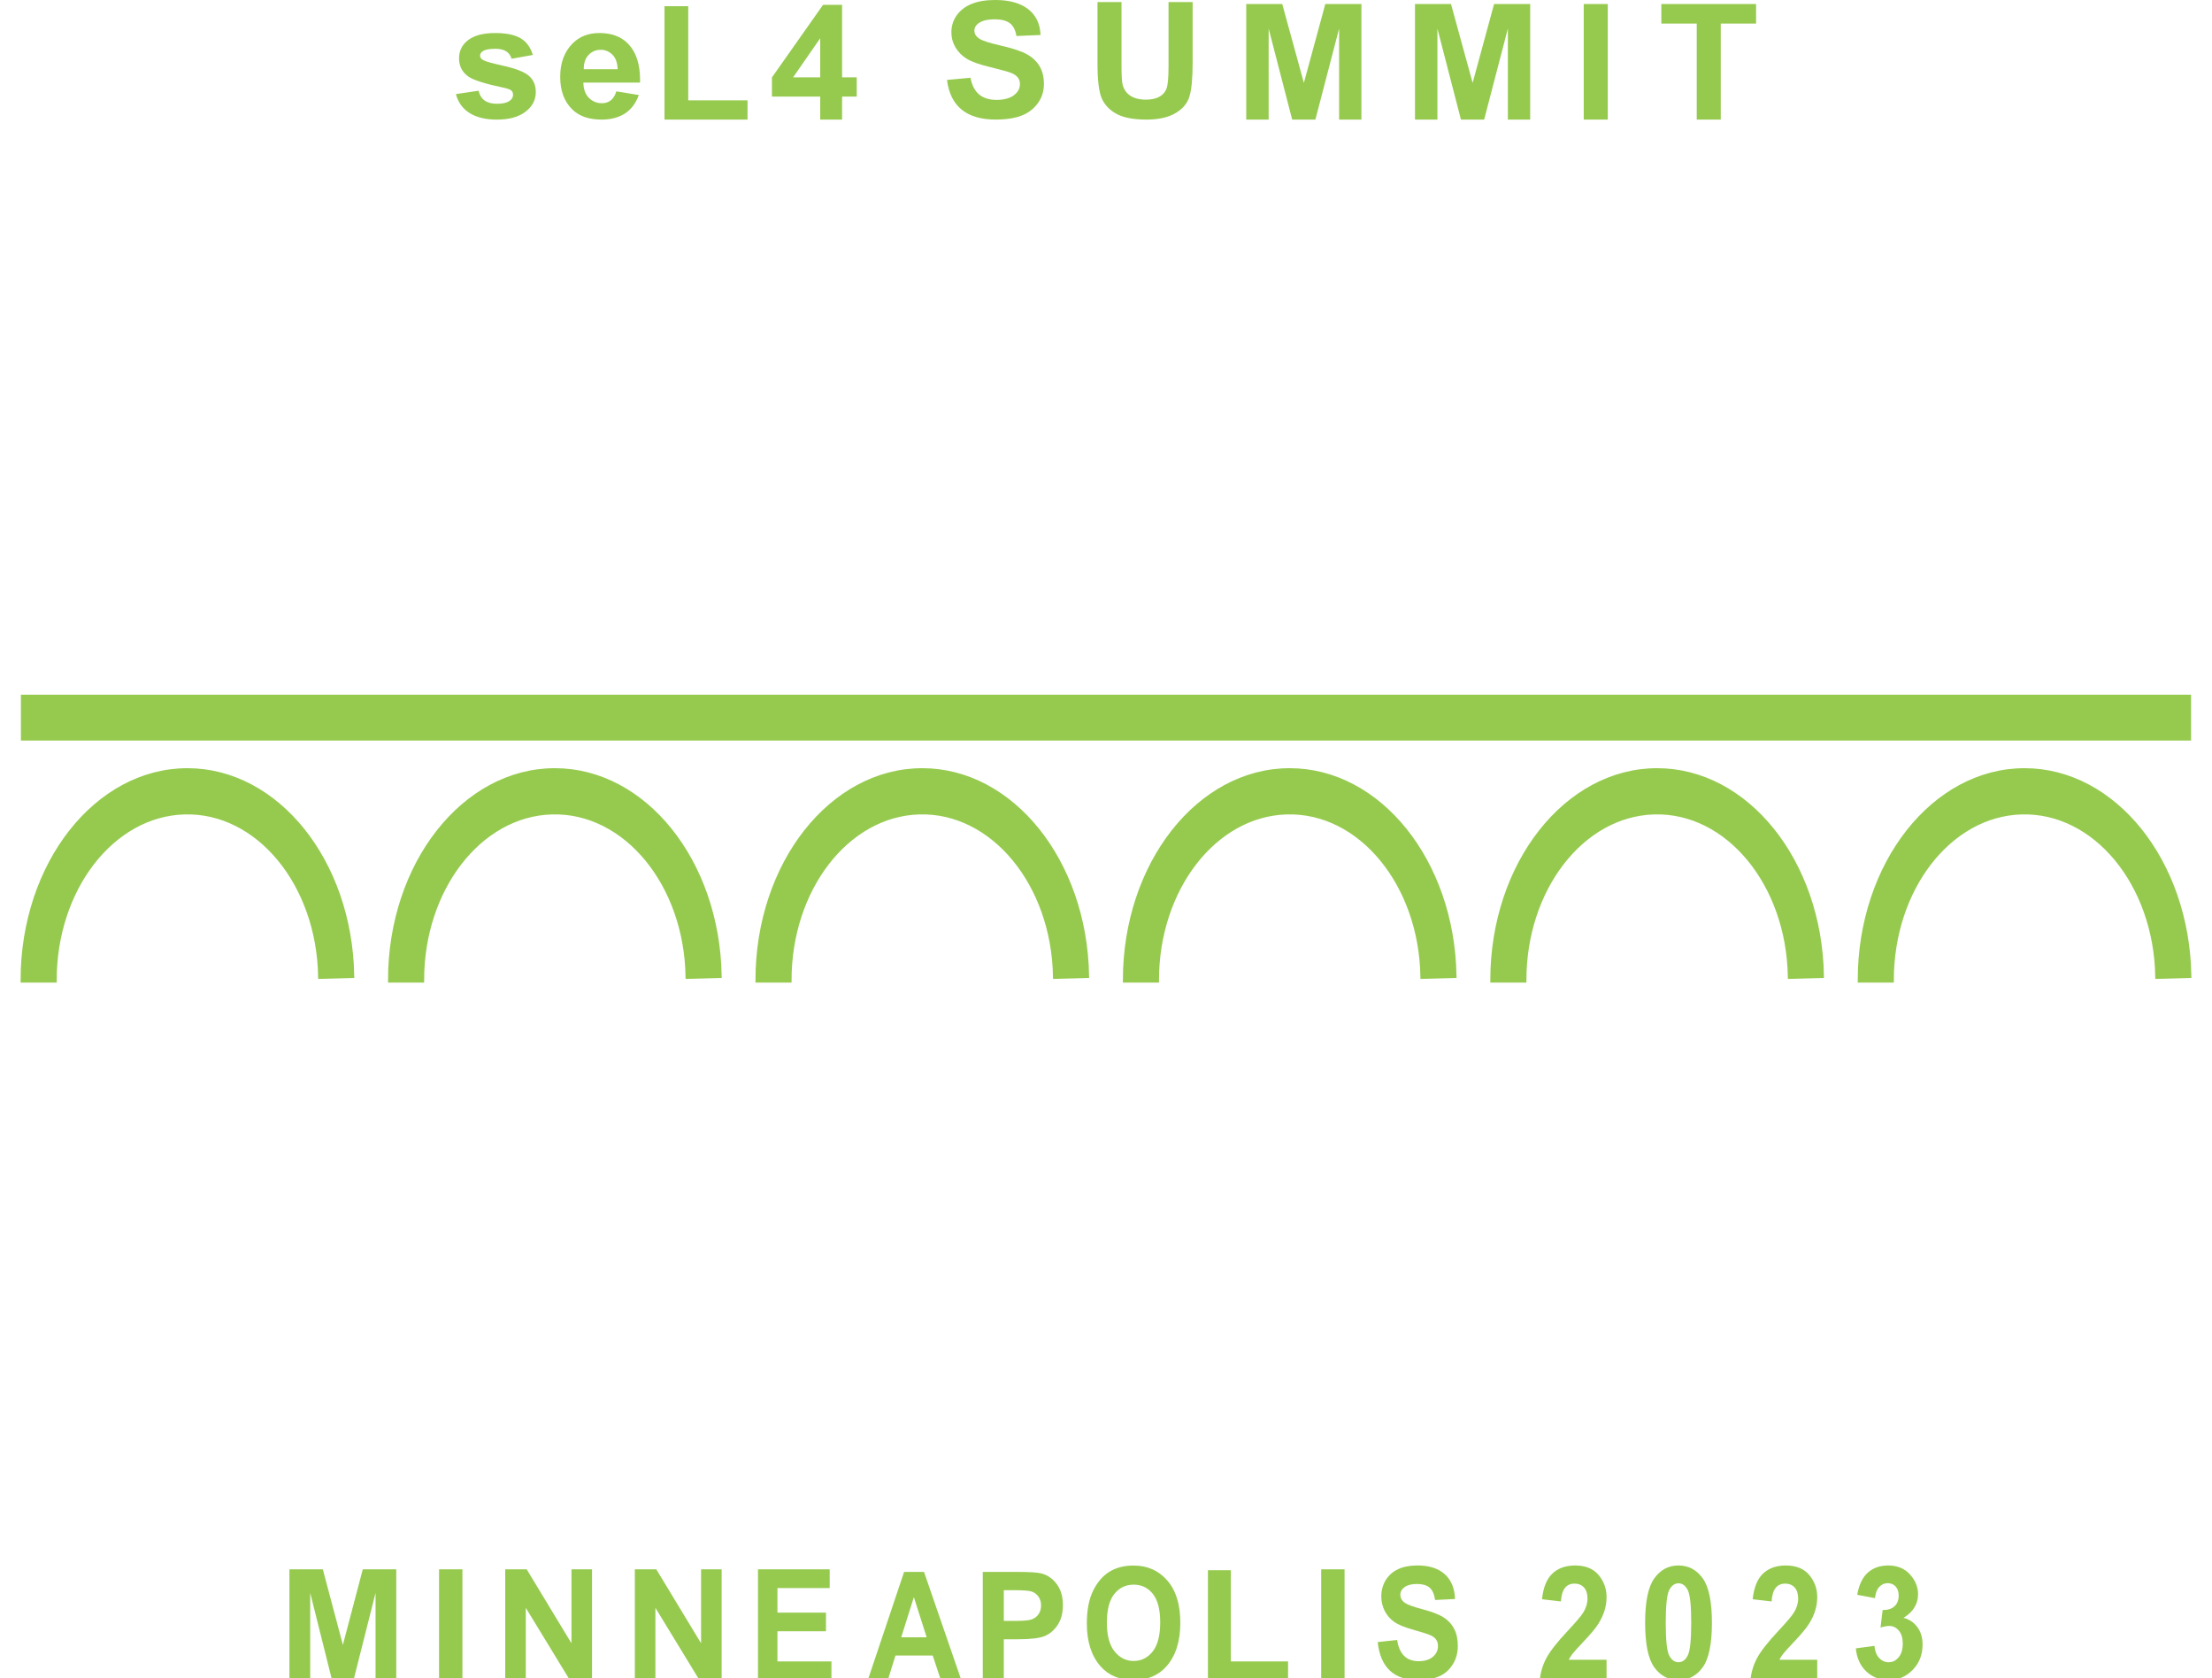
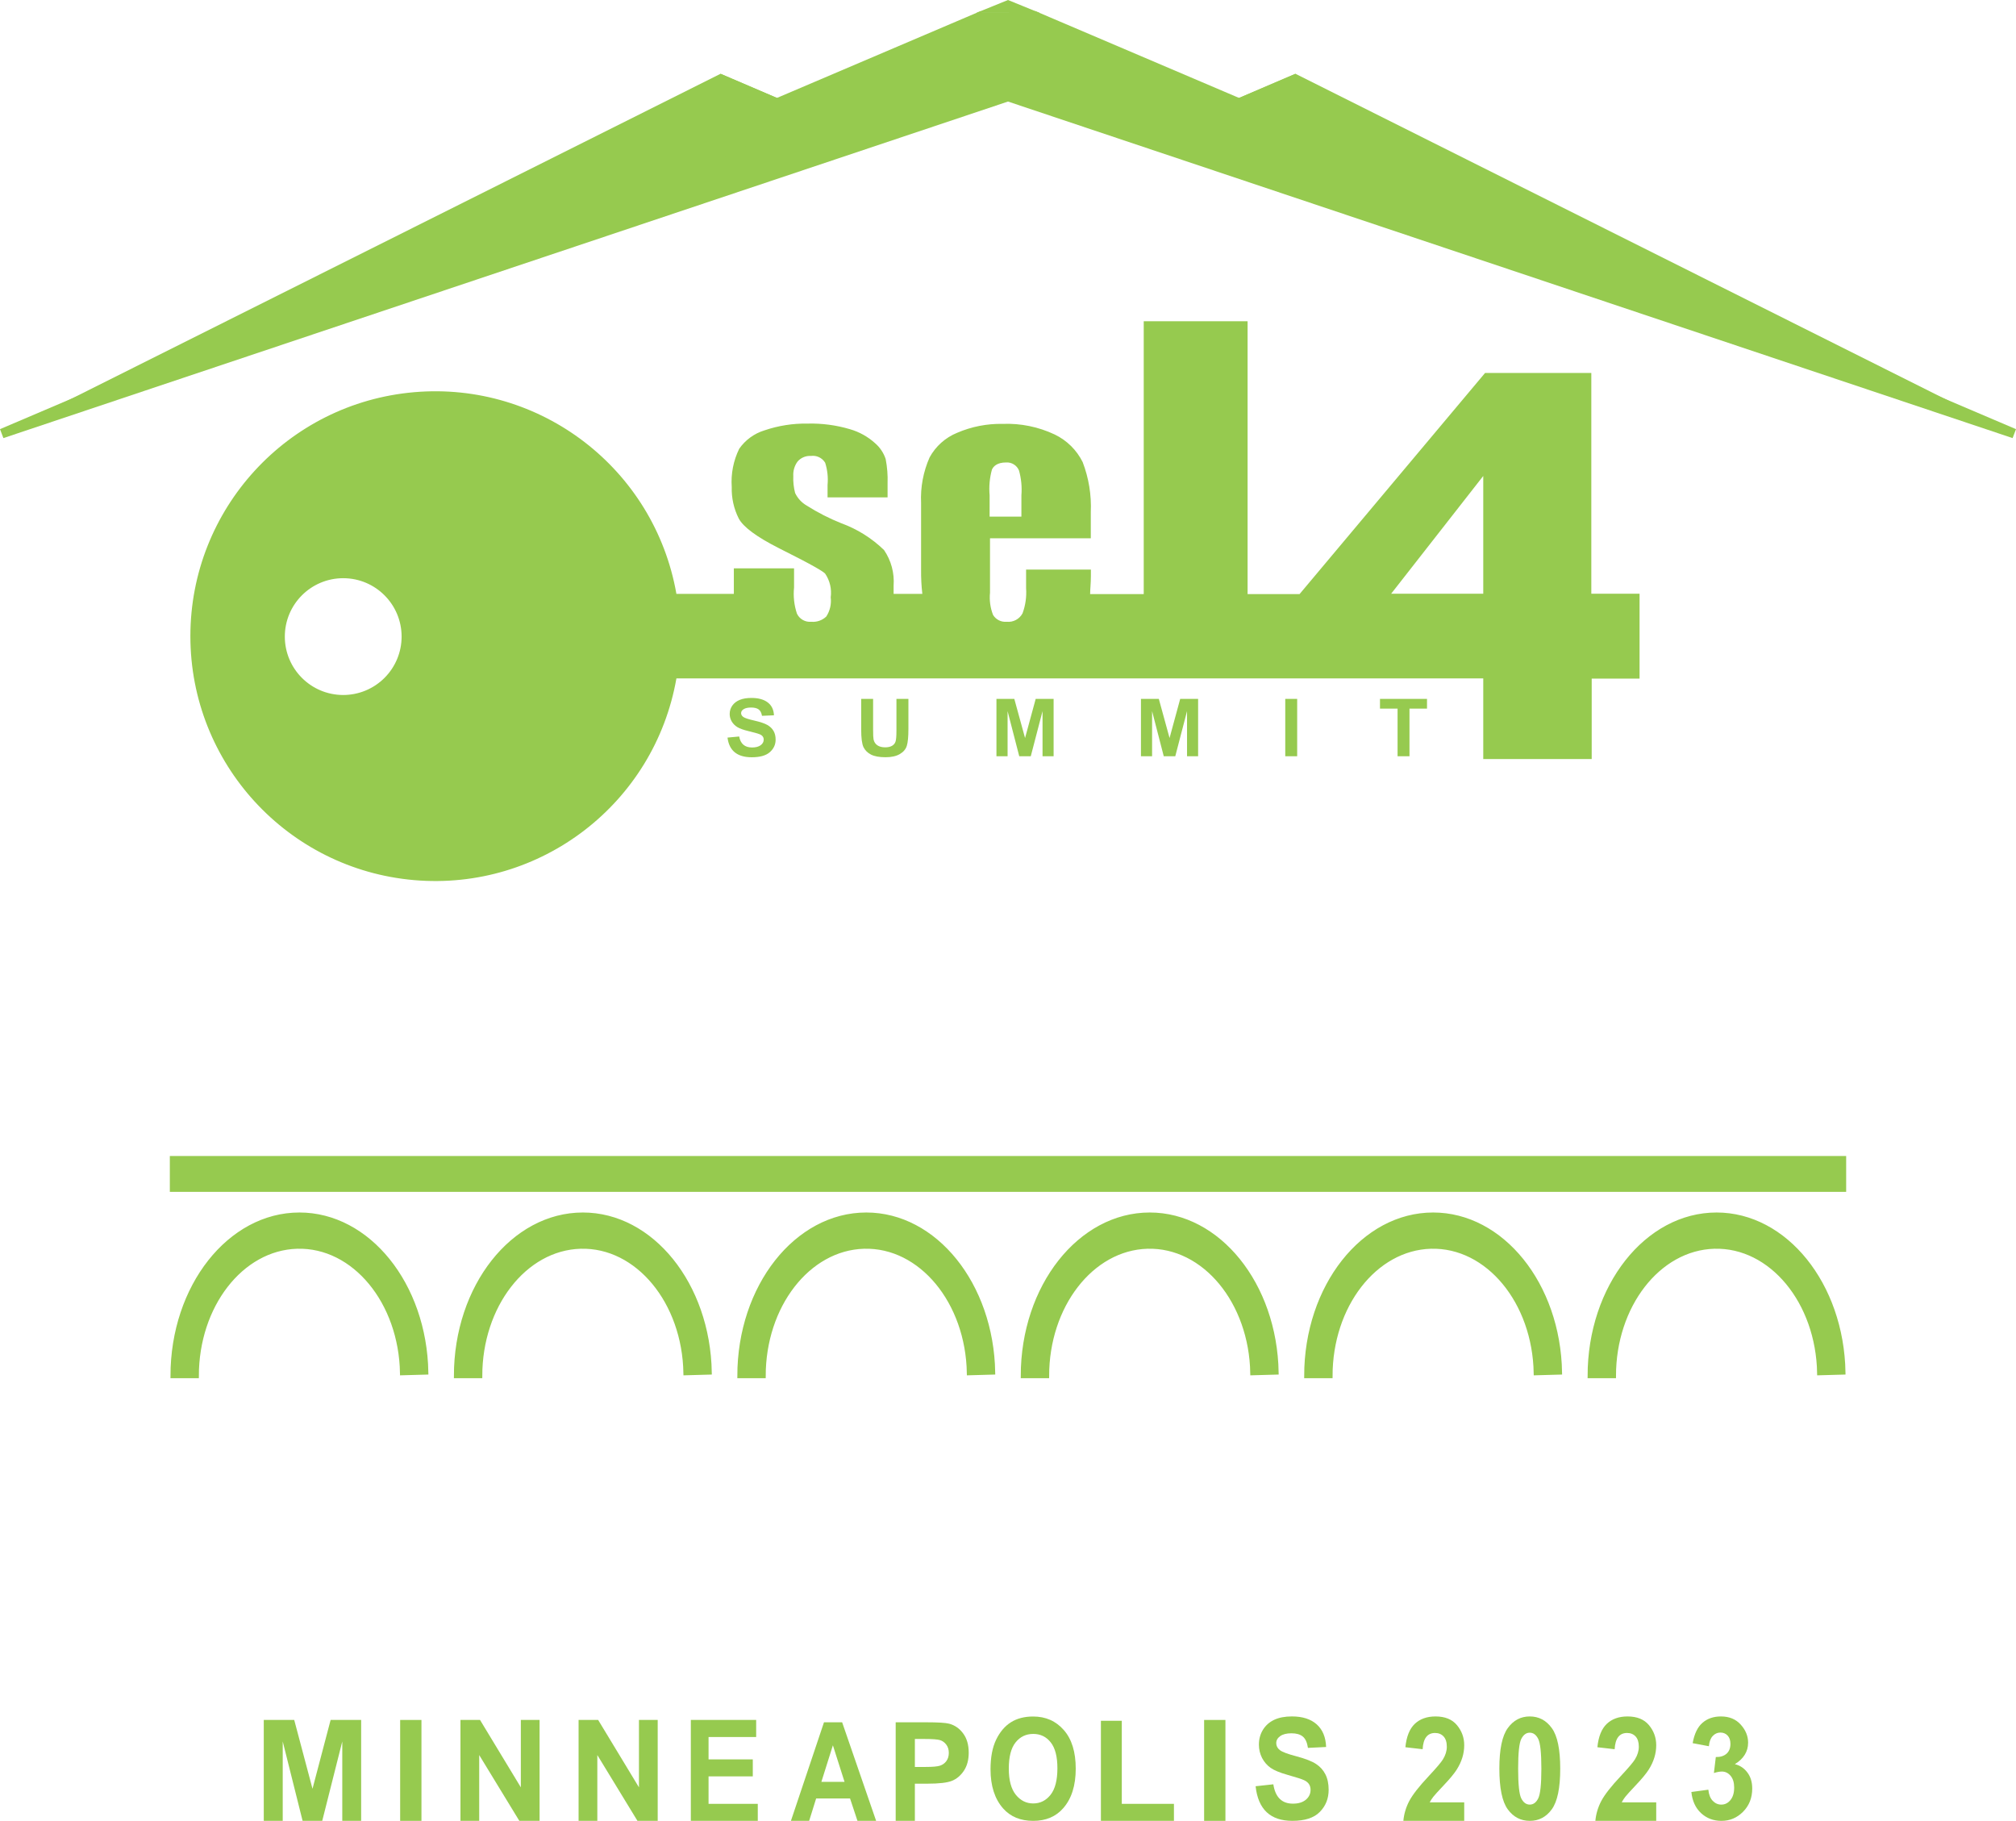
- <svg xmlns="http://www.w3.org/2000/svg" xmlns:xlink="http://www.w3.org/1999/xlink" width="331.243mm" height="251.111mm" viewBox="0 0 331.243 251.111" version="1.1" id="svg5">
+ <svg xmlns="http://www.w3.org/2000/svg" xmlns:xlink="http://www.w3.org/1999/xlink" width="331.243mm" height="299.156mm" viewBox="0 0 331.243 299.156" version="1.1" id="svg5">
  <defs id="defs2">
    <rect x="81.692" y="660.163" width="145.722" height="46.366" id="rect2227" />
    <color-profile name="Agfa-:-Swop-Standard" xlink:href="file:///WINDOWS/system32/spool/drivers/color/RSWOP.icm" id="color-profile2" />
    <rect x="680.693" y="102.26" width="15.612" height="115.531" id="rect9649" />
    <style id="style824">.cls-1,.cls-2,.cls-3{fill:#96ca4f;}.cls-2,.cls-3{stroke:#96ca4f;stroke-miterlimit:8;}.cls-3{stroke-width:0.25px;}</style>
  </defs>
  <g id="layer1" transform="translate(4.956884)">
    <text xml:space="preserve" transform="scale(0.3829821)" id="text9647" style="font-style:normal;font-weight:normal;font-size:40px;line-height:1.25;font-family:sans-serif;white-space:pre;shape-inside:url(#rect9649);display:inline;fill:#000000;fill-opacity:1;stroke:none" />
-     <g id="g258" transform="matrix(1.447491,0,0,1.447491,-43.8539,8.878669)">
-       <g id="g1" transform="translate(0,-126.9091)">
-         <g id="g216">
-           <path style="font-weight:bold;font-stretch:condensed;font-size:5.223px;line-height:10;font-family:Arial;-inkscape-font-specification:'Arial Bold Condensed';text-align:center;letter-spacing:3.917px;word-spacing:0px;text-anchor:middle;fill:#96ca4f;stroke-width:1.397" d="m 124.843,129.043 2.433,-0.228 q 0.411,2.291 2.689,2.291 1.129,0 1.776,-0.465 0.647,-0.473 0.647,-1.166 0,-0.408 -0.226,-0.693 -0.226,-0.285 -0.688,-0.465 -0.462,-0.188 -2.238,-0.62 -1.591,-0.383 -2.33,-0.832 -0.739,-0.448 -1.18,-1.174 -0.431,-0.734 -0.431,-1.574 0,-0.978 0.554,-1.761 0.565,-0.783 1.55,-1.182 0.985,-0.4 2.433,-0.4 2.176,0 3.397,0.938 1.221,0.938 1.293,2.682 l -2.494,0.106 q -0.164,-0.962 -0.708,-1.345 -0.544,-0.383 -1.55,-0.383 -1.006,0 -1.55,0.334 -0.544,0.334 -0.544,0.832 0,0.489 0.493,0.824 0.493,0.334 2.268,0.734 1.878,0.432 2.71,0.913 0.842,0.473 1.283,1.231 0.441,0.75 0.441,1.826 0,1.557 -1.211,2.617 -1.201,1.06 -3.767,1.06 -4.537,0 -5.05,-4.101 z" id="path20783" />
-           <path style="font-weight:bold;font-stretch:condensed;font-size:5.223px;line-height:10;font-family:Arial;-inkscape-font-specification:'Arial Bold Condensed';text-align:center;letter-spacing:3.917px;word-spacing:0px;text-anchor:middle;fill:#96ca4f;stroke-width:1.397" d="m 140.413,120.987 h 2.484 v 6.474 q 0,1.508 0.092,1.965 0.164,0.791 0.78,1.223 0.626,0.432 1.642,0.432 0.862,0 1.406,-0.302 0.544,-0.31 0.739,-0.848 0.205,-0.546 0.205,-2.332 v -6.612 h 2.494 v 6.278 q 0,2.405 -0.328,3.482 -0.318,1.068 -1.458,1.737 -1.129,0.66 -2.987,0.66 -1.93,0 -3.018,-0.546 -1.078,-0.554 -1.57,-1.549 -0.482,-1.003 -0.482,-3.685 z" id="path20781" />
-           <path style="font-weight:bold;font-stretch:condensed;font-size:5.223px;line-height:10;font-family:Arial;-inkscape-font-specification:'Arial Bold Condensed';text-align:center;letter-spacing:3.917px;word-spacing:0px;text-anchor:middle;fill:#96ca4f;stroke-width:1.397" d="m 155.799,133.144 v -11.953 h 3.726 l 2.238,8.153 2.217,-8.153 h 3.736 v 11.953 h -2.309 v -9.409 l -2.453,9.409 h -2.402 l -2.433,-9.409 v 9.409 z" id="path20779" />
-           <path style="font-weight:bold;font-stretch:condensed;font-size:5.223px;line-height:10;font-family:Arial;-inkscape-font-specification:'Arial Bold Condensed';text-align:center;letter-spacing:3.917px;word-spacing:0px;text-anchor:middle;fill:#96ca4f;stroke-width:1.397" d="m 173.258,133.144 v -11.953 h 3.726 l 2.238,8.153 2.217,-8.153 h 3.736 v 11.953 h -2.309 v -9.409 l -2.453,9.409 h -2.402 l -2.433,-9.409 v 9.409 z" id="path20777" />
-           <path style="font-weight:bold;font-stretch:condensed;font-size:5.223px;line-height:10;font-family:Arial;-inkscape-font-specification:'Arial Bold Condensed';text-align:center;letter-spacing:3.917px;word-spacing:0px;text-anchor:middle;fill:#96ca4f;stroke-width:1.397" d="m 190.716,133.144 v -11.953 h 2.484 v 11.953 z" id="path20775" />
-           <path style="font-weight:bold;font-stretch:condensed;font-size:5.223px;line-height:10;font-family:Arial;-inkscape-font-specification:'Arial Bold Condensed';text-align:center;letter-spacing:3.917px;word-spacing:0px;text-anchor:middle;fill:#96ca4f;stroke-width:1.397" d="m 202.407,133.144 v -9.931 h -3.664 v -2.022 h 9.802 v 2.022 h -3.654 v 9.931 z" id="path20771" />
+     <g id="g1522" transform="matrix(1.225124,0,0,1.222323,20.57262,110.9612)" style="stroke-width:1.183">
+       <g id="g1436" transform="translate(1.831408)" style="stroke-width:1.183">
+         <g transform="matrix(0.2337749,0,0,0.2990226,-94.4894,-52.20332)" id="g1219" style="stroke-width:1.183">
+           <path d="m 406,489.5 c 0,-40.041 32.683,-72.5 73,-72.5 39.685,0 72.101,31.486 72.982,70.89 l -14.308,0.316 c -0.721,-32.129 -27.575,-57.595 -59.98,-56.88 -31.896,0.704 -57.383,26.542 -57.383,58.174 z" stroke="#96ca4f" stroke-width="1.971" stroke-miterlimit="8" fill="#96ca4f" fill-rule="evenodd" id="path1217" />
        </g>
-         <g id="g208" transform="translate(-92.00748,-44.68935)">
-           <path d="m 166.046,175.196 2.346,-0.347 q 0.305,1.347 1.889,1.347 0.843,0 1.259,-0.258 0.416,-0.258 0.416,-0.669 0,-0.282 -0.183,-0.444 -0.193,-0.161 -0.762,-0.282 -2.884,-0.605 -3.666,-1.153 -0.975,-0.686 -0.975,-1.879 0,-1.194 0.955,-1.912 0.954,-0.718 2.772,-0.718 1.736,0 2.64,0.54 0.904,0.532 1.269,1.726 l -2.203,0.395 q -0.294,-1.032 -1.665,-1.032 -0.863,0 -1.229,0.202 -0.366,0.194 -0.366,0.508 0,0.282 0.335,0.468 0.335,0.194 2.082,0.581 1.96,0.436 2.66,1.057 0.69,0.621 0.69,1.654 0,1.242 -1.076,2.049 -1.066,0.807 -2.955,0.807 -1.716,0 -2.803,-0.669 -1.087,-0.678 -1.432,-1.968 z" style="font-weight:bold;font-stretch:condensed;font-size:16.228px;line-height:10;font-family:Arial;-inkscape-font-specification:'Arial Bold Condensed';text-align:center;letter-spacing:3.917px;word-spacing:0px;text-anchor:middle;fill:#96ca4f;stroke-width:0.445" id="path21173" />
-           <path d="m 182.643,174.914 2.325,0.379 q -0.467,1.291 -1.452,1.92 -0.985,0.621 -2.396,0.621 -1.96,0 -3.026,-1.041 -1.259,-1.21 -1.259,-3.388 0,-2.146 1.269,-3.436 1.076,-1.089 2.782,-1.089 1.899,0 2.975,1.113 1.239,1.274 1.239,3.759 l -0.01,0.258 h -5.859 q 0.02,1.016 0.569,1.573 0.558,0.557 1.34,0.557 1.127,0 1.503,-1.226 z m 0.132,-2.291 q -0.03,-1 -0.538,-1.5 -0.508,-0.508 -1.208,-0.508 -0.741,0 -1.249,0.524 -0.518,0.532 -0.508,1.484 z" style="font-weight:bold;font-stretch:condensed;font-size:16.228px;line-height:10;font-family:Arial;-inkscape-font-specification:'Arial Bold Condensed';text-align:center;letter-spacing:3.917px;word-spacing:0px;text-anchor:middle;fill:#96ca4f;stroke-width:0.445" id="path21170" />
-           <path d="m 187.624,177.834 v -11.728 h 2.457 v 9.736 h 6.133 v 1.992 z" style="font-weight:bold;font-stretch:condensed;font-size:16.228px;line-height:10;font-family:Arial;-inkscape-font-specification:'Arial Bold Condensed';text-align:center;letter-spacing:3.917px;word-spacing:0px;text-anchor:middle;fill:#96ca4f;stroke-width:0.445" id="path21167" />
-           <path d="m 203.734,177.834 v -2.379 h -4.996 v -1.984 l 5.29,-7.509 h 1.97 v 7.501 h 1.513 v 1.992 h -1.513 v 2.379 z m 0,-4.372 v -4.041 l -2.803,4.041 z" style="font-weight:bold;font-stretch:condensed;font-size:16.228px;line-height:10;font-family:Arial;-inkscape-font-specification:'Arial Bold Condensed';text-align:center;letter-spacing:3.917px;word-spacing:0px;text-anchor:middle;fill:#96ca4f;stroke-width:0.445" id="path21164" />
+         <g transform="matrix(0.2337749,0,0,0.2990226,-18.46627,-52.20332)" id="g1219-7" style="stroke-width:1.183">
+           <path d="m 406,489.5 c 0,-40.041 32.683,-72.5 73,-72.5 39.685,0 72.101,31.486 72.982,70.89 l -14.308,0.316 c -0.721,-32.129 -27.575,-57.595 -59.98,-56.88 -31.896,0.704 -57.383,26.542 -57.383,58.174 z" stroke="#96ca4f" stroke-width="1.971" stroke-miterlimit="8" fill="#96ca4f" fill-rule="evenodd" id="path1217-9" />
+         </g>
+         <g transform="matrix(0.2337749,0,0,0.2990226,95.56845,-52.20332)" id="g1219-1" style="stroke-width:1.183">
+           <path d="m 406,489.5 c 0,-40.041 32.683,-72.5 73,-72.5 39.685,0 72.101,31.486 72.982,70.89 l -14.308,0.316 c -0.721,-32.129 -27.575,-57.595 -59.98,-56.88 -31.896,0.704 -57.383,26.542 -57.383,58.174 z" stroke="#96ca4f" stroke-width="1.971" stroke-miterlimit="8" fill="#96ca4f" fill-rule="evenodd" id="path1217-0" />
+         </g>
+         <g transform="matrix(0.2337749,0,0,0.2990226,57.55687,-52.20332)" id="g1219-0" style="stroke-width:1.183">
+           <path d="m 406,489.5 c 0,-40.041 32.683,-72.5 73,-72.5 39.685,0 72.101,31.486 72.982,70.89 l -14.308,0.316 c -0.721,-32.129 -27.575,-57.595 -59.98,-56.88 -31.896,0.704 -57.383,26.542 -57.383,58.174 z" stroke="#96ca4f" stroke-width="1.971" stroke-miterlimit="8" fill="#96ca4f" fill-rule="evenodd" id="path1217-4" />
+         </g>
+         <g transform="matrix(0.2337749,0,0,0.2990226,19.5453,-52.20332)" id="g1219-0-8" style="stroke-width:1.183">
+           <path d="m 406,489.5 c 0,-40.041 32.683,-72.5 73,-72.5 39.685,0 72.101,31.486 72.982,70.89 l -14.308,0.316 c -0.721,-32.129 -27.575,-57.595 -59.98,-56.88 -31.896,0.704 -57.383,26.542 -57.383,58.174 z" stroke="#96ca4f" stroke-width="1.971" stroke-miterlimit="8" fill="#96ca4f" fill-rule="evenodd" id="path1217-4-0" />
+         </g>
+         <g transform="matrix(0.2337749,0,0,0.2990226,-56.47784,-52.20332)" id="g1219-0-8-5" style="stroke-width:1.183">
+           <path d="m 406,489.5 c 0,-40.041 32.683,-72.5 73,-72.5 39.685,0 72.101,31.486 72.982,70.89 l -14.308,0.316 c -0.721,-32.129 -27.575,-57.595 -59.98,-56.88 -31.896,0.704 -57.383,26.542 -57.383,58.174 z" stroke="#96ca4f" stroke-width="1.971" stroke-miterlimit="8" fill="#96ca4f" fill-rule="evenodd" id="path1217-4-0-5" />
        </g>
      </g>
-       <g id="g1522" transform="translate(26.94243,1.078083)">
-         <g id="g1436" transform="translate(1.831408)">
-           <g transform="matrix(0.2337749,0,0,0.2990226,-94.4894,-52.20332)" id="g1219">
-             <path d="m 406,489.5 c 0,-40.041 32.683,-72.5 73,-72.5 39.685,0 72.101,31.486 72.982,70.89 l -14.308,0.316 c -0.721,-32.129 -27.575,-57.595 -59.98,-56.88 -31.896,0.704 -57.383,26.542 -57.383,58.174 z" stroke="#96ca4f" stroke-width="1.667" stroke-miterlimit="8" fill="#96ca4f" fill-rule="evenodd" id="path1217" />
-           </g>
-           <g transform="matrix(0.2337749,0,0,0.2990226,-18.46627,-52.20332)" id="g1219-7">
-             <path d="m 406,489.5 c 0,-40.041 32.683,-72.5 73,-72.5 39.685,0 72.101,31.486 72.982,70.89 l -14.308,0.316 c -0.721,-32.129 -27.575,-57.595 -59.98,-56.88 -31.896,0.704 -57.383,26.542 -57.383,58.174 z" stroke="#96ca4f" stroke-width="1.667" stroke-miterlimit="8" fill="#96ca4f" fill-rule="evenodd" id="path1217-9" />
-           </g>
-           <g transform="matrix(0.2337749,0,0,0.2990226,95.56845,-52.20332)" id="g1219-1">
-             <path d="m 406,489.5 c 0,-40.041 32.683,-72.5 73,-72.5 39.685,0 72.101,31.486 72.982,70.89 l -14.308,0.316 c -0.721,-32.129 -27.575,-57.595 -59.98,-56.88 -31.896,0.704 -57.383,26.542 -57.383,58.174 z" stroke="#96ca4f" stroke-width="1.667" stroke-miterlimit="8" fill="#96ca4f" fill-rule="evenodd" id="path1217-0" />
-           </g>
-           <g transform="matrix(0.2337749,0,0,0.2990226,57.55687,-52.20332)" id="g1219-0">
-             <path d="m 406,489.5 c 0,-40.041 32.683,-72.5 73,-72.5 39.685,0 72.101,31.486 72.982,70.89 l -14.308,0.316 c -0.721,-32.129 -27.575,-57.595 -59.98,-56.88 -31.896,0.704 -57.383,26.542 -57.383,58.174 z" stroke="#96ca4f" stroke-width="1.667" stroke-miterlimit="8" fill="#96ca4f" fill-rule="evenodd" id="path1217-4" />
-           </g>
-           <g transform="matrix(0.2337749,0,0,0.2990226,19.5453,-52.20332)" id="g1219-0-8">
-             <path d="m 406,489.5 c 0,-40.041 32.683,-72.5 73,-72.5 39.685,0 72.101,31.486 72.982,70.89 l -14.308,0.316 c -0.721,-32.129 -27.575,-57.595 -59.98,-56.88 -31.896,0.704 -57.383,26.542 -57.383,58.174 z" stroke="#96ca4f" stroke-width="1.667" stroke-miterlimit="8" fill="#96ca4f" fill-rule="evenodd" id="path1217-4-0" />
-           </g>
-           <g transform="matrix(0.2337749,0,0,0.2990226,-56.47784,-52.20332)" id="g1219-0-8-5">
-             <path d="m 406,489.5 c 0,-40.041 32.683,-72.5 73,-72.5 39.685,0 72.101,31.486 72.982,70.89 l -14.308,0.316 c -0.721,-32.129 -27.575,-57.595 -59.98,-56.88 -31.896,0.704 -57.383,26.542 -57.383,58.174 z" stroke="#96ca4f" stroke-width="1.667" stroke-miterlimit="8" fill="#96ca4f" fill-rule="evenodd" id="path1217-4-0-5" />
-           </g>
-         </g>
-         <g transform="matrix(1.008295,0,0,0.2540781,-534.4887,-27.12544)" id="g1497">
-           <rect x="533" y="362" width="221" height="17" stroke="#96ca4f" stroke-width="1.667" stroke-miterlimit="8" fill="#96ca4f" id="rect1495" />
-         </g>
+       <g transform="matrix(1.008295,0,0,0.2540781,-534.4887,-27.12544)" id="g1497" style="stroke-width:1.183">
+         <rect x="533" y="362" width="221" height="17" stroke="#96ca4f" stroke-width="1.971" stroke-miterlimit="8" fill="#96ca4f" id="rect1495" />
      </g>
    </g>
-     <g id="g15">
-       <path d="m 38.383,251.524 v -16.579 h 5.003 l 3.004,11.309 2.977,-11.309 h 5.016 v 16.579 h -3.101 v -13.051 l -3.294,13.051 h -3.225 l -3.266,-13.051 v 13.051 z" id="path25066" style="font-weight:bold;font-stretch:condensed;font-size:19.306px;line-height:1.25;font-family:Arial;-inkscape-font-specification:'Arial, Bold Condensed';fill:#96ca4f;fill-opacity:1;stroke-width:0.699" />
-       <path d="m 90.108,251.524 v -16.579 h 3.216 l 6.704,11.072 v -11.072 h 3.08 v 16.579 h -3.325 l -6.595,-10.812 v 10.812 z" id="path25057" style="font-weight:bold;font-stretch:condensed;font-size:19.306px;line-height:1.25;font-family:Arial;-inkscape-font-specification:'Arial, Bold Condensed';fill:#96ca4f;fill-opacity:1;stroke-width:0.699" />
-       <path d="m 70.7,251.524 v -16.579 h 3.216 l 6.704,11.072 v -11.072 h 3.08 v 16.579 h -3.325 l -6.595,-10.812 v 10.812 z" id="path25057-9" style="font-weight:bold;font-stretch:condensed;font-size:19.306px;line-height:1.25;font-family:Arial;-inkscape-font-specification:'Arial, Bold Condensed';fill:#96ca4f;fill-opacity:1;stroke-width:0.699" />
-       <path d="m 108.552,251.524 v -16.579 h 10.735 v 2.805 h -7.823 v 3.675 h 7.269 v 2.793 h -7.269 v 4.512 h 8.088 v 2.793 z" id="path25054" style="font-weight:bold;font-stretch:condensed;font-size:19.306px;line-height:1.25;font-family:Arial;-inkscape-font-specification:'Arial, Bold Condensed';fill:#96ca4f;fill-opacity:1;stroke-width:0.699" />
-       <path d="m 138.997,251.524 h -3.065 l -1.219,-3.678 h -5.572 l -1.149,3.678 h -2.995 l 5.433,-16.193 h 2.983 z m -5.189,-6.406 -1.915,-6.009 -1.892,6.009 z" id="path25051" style="font-weight:bold;font-stretch:condensed;font-size:19.306px;line-height:1.25;font-family:Arial;-inkscape-font-specification:'Arial, Bold Condensed';fill:#96ca4f;fill-opacity:1;stroke-width:0.699" />
-       <path d="m 142.211,251.524 v -16.193 h 5.081 q 2.84,0 3.713,0.232 1.394,0.376 2.293,1.602 0.912,1.226 0.912,3.159 0,1.756 -0.782,2.949 -0.782,1.182 -1.954,1.668 -1.173,0.475 -4.039,0.475 h -2.072 v 6.108 z m 3.153,-13.453 v 4.595 h 1.746 q 1.759,0 2.384,-0.21 0.638,-0.21 1.042,-0.751 0.404,-0.552 0.404,-1.348 0,-0.806 -0.417,-1.359 -0.417,-0.552 -1.029,-0.74 -0.612,-0.188 -2.593,-0.188 z" id="path25048" style="font-weight:bold;font-stretch:condensed;font-size:19.306px;line-height:1.25;font-family:Arial;-inkscape-font-specification:'Arial, Bold Condensed';fill:#96ca4f;fill-opacity:1;stroke-width:0.699" />
-       <path d="m 157.794,243.054 q 0,-2.963 0.925,-4.874 0.937,-1.923 2.437,-2.861 1.501,-0.939 3.638,-0.939 3.098,0 5.043,2.228 1.957,2.228 1.957,6.344 0,4.162 -2.065,6.503 -1.813,2.07 -4.923,2.07 -3.134,0 -4.947,-2.047 -2.065,-2.341 -2.065,-6.424 z m 3.002,-0.113 q 0,2.861 1.153,4.297 1.153,1.425 2.858,1.425 1.717,0 2.846,-1.414 1.129,-1.425 1.129,-4.365 0,-2.884 -1.105,-4.264 -1.093,-1.38 -2.87,-1.38 -1.777,0 -2.894,1.391 -1.117,1.391 -1.117,4.309 z" id="path25045" style="font-weight:bold;font-stretch:condensed;font-size:19.306px;line-height:1.25;font-family:Arial;-inkscape-font-specification:'Arial, Bold Condensed';fill:#96ca4f;fill-opacity:1;stroke-width:0.699" />
-       <path d="m 175.929,251.524 v -16.444 h 3.433 v 13.65 h 8.567 v 2.793 z" id="path25042" style="font-weight:bold;font-stretch:condensed;font-size:19.306px;line-height:1.25;font-family:Arial;-inkscape-font-specification:'Arial, Bold Condensed';fill:#96ca4f;fill-opacity:1;stroke-width:0.699" />
-       <path d="m 192.889,251.524 v -16.579 h 3.5 v 16.579 z" id="path25039" style="font-weight:bold;font-stretch:condensed;font-size:19.306px;line-height:1.25;font-family:Arial;-inkscape-font-specification:'Arial, Bold Condensed';fill:#96ca4f;fill-opacity:1;stroke-width:0.699" />
-       <path d="m 60.791,251.524 v -16.579 h 3.5 v 16.579 z" id="path25039-1" style="font-weight:bold;font-stretch:condensed;font-size:19.306px;line-height:1.25;font-family:Arial;-inkscape-font-specification:'Arial, Bold Condensed';fill:#96ca4f;fill-opacity:1;stroke-width:0.699" />
-       <path d="m 201.349,245.836 2.911,-0.317 q 0.491,3.178 3.218,3.178 1.351,0 2.125,-0.645 0.774,-0.656 0.774,-1.617 0,-0.565 -0.27,-0.961 -0.27,-0.396 -0.823,-0.645 -0.553,-0.26 -2.678,-0.86 -1.904,-0.532 -2.788,-1.154 -0.884,-0.622 -1.412,-1.629 -0.516,-1.018 -0.516,-2.183 0,-1.357 0.663,-2.443 0.676,-1.086 1.855,-1.64 1.179,-0.554 2.911,-0.554 2.604,0 4.066,1.301 1.462,1.301 1.548,3.721 l -2.985,0.147 q -0.197,-1.334 -0.848,-1.866 -0.651,-0.532 -1.855,-0.532 -1.204,0 -1.855,0.464 -0.651,0.464 -0.651,1.154 0,0.679 0.59,1.142 0.59,0.464 2.714,1.018 2.248,0.599 3.243,1.267 1.007,0.656 1.535,1.708 0.528,1.04 0.528,2.533 0,2.16 -1.449,3.63 -1.437,1.47 -4.508,1.47 -5.429,0 -6.043,-5.688 z" id="path25036" style="font-weight:bold;font-stretch:condensed;font-size:19.306px;line-height:1.25;font-family:Arial;-inkscape-font-specification:'Arial, Bold Condensed';fill:#96ca4f;fill-opacity:1;stroke-width:0.699" />
+     <g id="g2" transform="translate(-4.9917969e-6,47.63162)">
+       <g id="g15">
+         <path d="m 38.383,251.524 v -16.579 h 5.003 l 3.004,11.309 2.977,-11.309 h 5.016 v 16.579 h -3.101 v -13.051 l -3.294,13.051 h -3.225 l -3.266,-13.051 v 13.051 z" id="path25066" style="font-weight:bold;font-stretch:condensed;font-size:19.306px;line-height:1.25;font-family:Arial;-inkscape-font-specification:'Arial, Bold Condensed';fill:#96ca4f;fill-opacity:1;stroke-width:0.699" />
+         <path d="m 90.108,251.524 v -16.579 h 3.216 l 6.704,11.072 v -11.072 h 3.08 v 16.579 h -3.325 l -6.595,-10.812 v 10.812 z" id="path25057" style="font-weight:bold;font-stretch:condensed;font-size:19.306px;line-height:1.25;font-family:Arial;-inkscape-font-specification:'Arial, Bold Condensed';fill:#96ca4f;fill-opacity:1;stroke-width:0.699" />
+         <path d="m 70.7,251.524 v -16.579 h 3.216 l 6.704,11.072 v -11.072 h 3.08 v 16.579 h -3.325 l -6.595,-10.812 v 10.812 z" id="path25057-9" style="font-weight:bold;font-stretch:condensed;font-size:19.306px;line-height:1.25;font-family:Arial;-inkscape-font-specification:'Arial, Bold Condensed';fill:#96ca4f;fill-opacity:1;stroke-width:0.699" />
+         <path d="m 108.552,251.524 v -16.579 h 10.735 v 2.805 h -7.823 v 3.675 h 7.269 v 2.793 h -7.269 v 4.512 h 8.088 v 2.793 z" id="path25054" style="font-weight:bold;font-stretch:condensed;font-size:19.306px;line-height:1.25;font-family:Arial;-inkscape-font-specification:'Arial, Bold Condensed';fill:#96ca4f;fill-opacity:1;stroke-width:0.699" />
+         <path d="m 138.997,251.524 h -3.065 l -1.219,-3.678 h -5.572 l -1.149,3.678 h -2.995 l 5.433,-16.193 h 2.983 z m -5.189,-6.406 -1.915,-6.009 -1.892,6.009 z" id="path25051" style="font-weight:bold;font-stretch:condensed;font-size:19.306px;line-height:1.25;font-family:Arial;-inkscape-font-specification:'Arial, Bold Condensed';fill:#96ca4f;fill-opacity:1;stroke-width:0.699" />
+         <path d="m 142.211,251.524 v -16.193 h 5.081 q 2.84,0 3.713,0.232 1.394,0.376 2.293,1.602 0.912,1.226 0.912,3.159 0,1.756 -0.782,2.949 -0.782,1.182 -1.954,1.668 -1.173,0.475 -4.039,0.475 h -2.072 v 6.108 z m 3.153,-13.453 v 4.595 h 1.746 q 1.759,0 2.384,-0.21 0.638,-0.21 1.042,-0.751 0.404,-0.552 0.404,-1.348 0,-0.806 -0.417,-1.359 -0.417,-0.552 -1.029,-0.74 -0.612,-0.188 -2.593,-0.188 z" id="path25048" style="font-weight:bold;font-stretch:condensed;font-size:19.306px;line-height:1.25;font-family:Arial;-inkscape-font-specification:'Arial, Bold Condensed';fill:#96ca4f;fill-opacity:1;stroke-width:0.699" />
+         <path d="m 157.794,243.054 q 0,-2.963 0.925,-4.874 0.937,-1.923 2.437,-2.861 1.501,-0.939 3.638,-0.939 3.098,0 5.043,2.228 1.957,2.228 1.957,6.344 0,4.162 -2.065,6.503 -1.813,2.07 -4.923,2.07 -3.134,0 -4.947,-2.047 -2.065,-2.341 -2.065,-6.424 z m 3.002,-0.113 q 0,2.861 1.153,4.297 1.153,1.425 2.858,1.425 1.717,0 2.846,-1.414 1.129,-1.425 1.129,-4.365 0,-2.884 -1.105,-4.264 -1.093,-1.38 -2.87,-1.38 -1.777,0 -2.894,1.391 -1.117,1.391 -1.117,4.309 z" id="path25045" style="font-weight:bold;font-stretch:condensed;font-size:19.306px;line-height:1.25;font-family:Arial;-inkscape-font-specification:'Arial, Bold Condensed';fill:#96ca4f;fill-opacity:1;stroke-width:0.699" />
+         <path d="m 175.929,251.524 v -16.444 h 3.433 v 13.65 h 8.567 v 2.793 z" id="path25042" style="font-weight:bold;font-stretch:condensed;font-size:19.306px;line-height:1.25;font-family:Arial;-inkscape-font-specification:'Arial, Bold Condensed';fill:#96ca4f;fill-opacity:1;stroke-width:0.699" />
+         <path d="m 192.889,251.524 v -16.579 h 3.5 v 16.579 z" id="path25039" style="font-weight:bold;font-stretch:condensed;font-size:19.306px;line-height:1.25;font-family:Arial;-inkscape-font-specification:'Arial, Bold Condensed';fill:#96ca4f;fill-opacity:1;stroke-width:0.699" />
+         <path d="m 60.791,251.524 v -16.579 h 3.5 v 16.579 z" id="path25039-1" style="font-weight:bold;font-stretch:condensed;font-size:19.306px;line-height:1.25;font-family:Arial;-inkscape-font-specification:'Arial, Bold Condensed';fill:#96ca4f;fill-opacity:1;stroke-width:0.699" />
+         <path d="m 201.349,245.836 2.911,-0.317 q 0.491,3.178 3.218,3.178 1.351,0 2.125,-0.645 0.774,-0.656 0.774,-1.617 0,-0.565 -0.27,-0.961 -0.27,-0.396 -0.823,-0.645 -0.553,-0.26 -2.678,-0.86 -1.904,-0.532 -2.788,-1.154 -0.884,-0.622 -1.412,-1.629 -0.516,-1.018 -0.516,-2.183 0,-1.357 0.663,-2.443 0.676,-1.086 1.855,-1.64 1.179,-0.554 2.911,-0.554 2.604,0 4.066,1.301 1.462,1.301 1.548,3.721 l -2.985,0.147 q -0.197,-1.334 -0.848,-1.866 -0.651,-0.532 -1.855,-0.532 -1.204,0 -1.855,0.464 -0.651,0.464 -0.651,1.154 0,0.679 0.59,1.142 0.59,0.464 2.714,1.018 2.248,0.599 3.243,1.267 1.007,0.656 1.535,1.708 0.528,1.04 0.528,2.533 0,2.16 -1.449,3.63 -1.437,1.47 -4.508,1.47 -5.429,0 -6.043,-5.688 z" id="path25036" style="font-weight:bold;font-stretch:condensed;font-size:19.306px;line-height:1.25;font-family:Arial;-inkscape-font-specification:'Arial, Bold Condensed';fill:#96ca4f;fill-opacity:1;stroke-width:0.699" />
+       </g>
+       <g id="g11" transform="translate(4.337272,7.02225)">
+         <path d="m 231.287,241.46 v 3.042 h -10 q 0.161,-1.725 0.978,-3.275 0.829,-1.562 3.205,-4.091 1.881,-2.016 2.314,-2.727 0.644,-1.037 0.644,-2.086 0,-1.119 -0.532,-1.69 -0.532,-0.571 -1.399,-0.571 -1.894,0 -2.042,2.669 l -2.834,-0.326 q 0.26,-2.611 1.535,-3.834 1.287,-1.224 3.416,-1.224 2.339,0 3.527,1.434 1.188,1.434 1.188,3.287 0,1.049 -0.309,2.04 -0.297,0.979 -0.928,1.981 -0.631,0.991 -2.104,2.541 -1.374,1.457 -1.745,1.923 -0.359,0.466 -0.582,0.909 z" id="path24942" style="font-weight:bold;font-stretch:condensed;font-size:18.207px;line-height:1.25;font-family:Arial;-inkscape-font-specification:'Arial, Bold Condensed';fill:#96ca4f;fill-opacity:1;stroke-width:0.659" />
+         <path d="m 262.835,241.46 v 3.042 h -10 q 0.161,-1.725 0.978,-3.275 0.829,-1.562 3.205,-4.091 1.881,-2.016 2.314,-2.727 0.644,-1.037 0.644,-2.086 0,-1.119 -0.532,-1.69 -0.532,-0.571 -1.399,-0.571 -1.894,0 -2.042,2.669 l -2.834,-0.326 q 0.26,-2.611 1.535,-3.834 1.287,-1.224 3.416,-1.224 2.339,0 3.527,1.434 1.188,1.434 1.188,3.287 0,1.049 -0.309,2.04 -0.297,0.979 -0.928,1.981 -0.631,0.991 -2.104,2.541 -1.374,1.457 -1.745,1.923 -0.359,0.466 -0.582,0.909 z" id="path24942-3" style="font-weight:bold;font-stretch:condensed;font-size:18.207px;line-height:1.25;font-family:Arial;-inkscape-font-specification:'Arial, Bold Condensed';fill:#96ca4f;fill-opacity:1;stroke-width:0.659" />
+         <path d="m 242.055,227.346 q 2.241,0 3.624,1.914 1.383,1.902 1.383,6.67 0,4.756 -1.383,6.67 -1.383,1.902 -3.611,1.902 -2.241,0 -3.624,-1.891 -1.383,-1.891 -1.383,-6.716 0,-4.733 1.383,-6.635 1.383,-1.914 3.611,-1.914 z m 0,2.67 q -0.871,0 -1.396,1.031 -0.512,1.031 -0.512,4.882 0,3.851 0.512,4.882 0.525,1.02 1.396,1.02 0.883,0 1.396,-1.031 0.512,-1.031 0.512,-4.871 0,-3.851 -0.512,-4.882 -0.512,-1.031 -1.396,-1.031 z" id="path24944" style="font-weight:bold;font-stretch:condensed;font-size:18.207px;line-height:1.25;font-family:Arial;-inkscape-font-specification:'Arial, Bold Condensed';fill:#96ca4f;fill-opacity:1;stroke-width:0.659" />
+         <path d="m 268.609,239.758 2.791,-0.378 q 0.113,1.192 0.713,1.822 0.601,0.63 1.414,0.63 0.889,0 1.502,-0.745 0.613,-0.745 0.613,-2.063 0,-1.226 -0.588,-1.925 -0.588,-0.699 -1.427,-0.699 -0.551,0 -1.314,0.241 l 0.313,-2.624 q 1.114,0.023 1.765,-0.55 0.638,-0.573 0.638,-1.616 0,-0.871 -0.463,-1.364 -0.463,-0.493 -1.189,-0.493 -0.726,0 -1.264,0.573 -0.526,0.562 -0.626,1.673 l -2.666,-0.504 q 0.413,-2.304 1.615,-3.346 1.202,-1.043 3.029,-1.043 2.053,0 3.254,1.341 1.214,1.341 1.214,2.968 0,1.1 -0.551,1.983 -0.538,0.882 -1.627,1.547 1.264,0.309 2.053,1.364 0.801,1.054 0.801,2.636 0,2.304 -1.502,3.816 -1.489,1.501 -3.554,1.501 -1.977,0 -3.354,-1.272 -1.364,-1.272 -1.589,-3.472 z" id="path24948" style="font-weight:bold;font-stretch:condensed;font-size:18.207px;line-height:1.25;font-family:Arial;-inkscape-font-specification:'Arial, Bold Condensed';fill:#96ca4f;fill-opacity:1;stroke-width:0.659" />
+       </g>
    </g>
-     <g id="g11" transform="translate(4.337272,7.02225)">
-       <path d="m 231.287,241.46 v 3.042 h -10 q 0.161,-1.725 0.978,-3.275 0.829,-1.562 3.205,-4.091 1.881,-2.016 2.314,-2.727 0.644,-1.037 0.644,-2.086 0,-1.119 -0.532,-1.69 -0.532,-0.571 -1.399,-0.571 -1.894,0 -2.042,2.669 l -2.834,-0.326 q 0.26,-2.611 1.535,-3.834 1.287,-1.224 3.416,-1.224 2.339,0 3.527,1.434 1.188,1.434 1.188,3.287 0,1.049 -0.309,2.04 -0.297,0.979 -0.928,1.981 -0.631,0.991 -2.104,2.541 -1.374,1.457 -1.745,1.923 -0.359,0.466 -0.582,0.909 z" id="path24942" style="font-weight:bold;font-stretch:condensed;font-size:18.207px;line-height:1.25;font-family:Arial;-inkscape-font-specification:'Arial, Bold Condensed';fill:#96ca4f;fill-opacity:1;stroke-width:0.659" />
-       <path d="m 262.835,241.46 v 3.042 h -10 q 0.161,-1.725 0.978,-3.275 0.829,-1.562 3.205,-4.091 1.881,-2.016 2.314,-2.727 0.644,-1.037 0.644,-2.086 0,-1.119 -0.532,-1.69 -0.532,-0.571 -1.399,-0.571 -1.894,0 -2.042,2.669 l -2.834,-0.326 q 0.26,-2.611 1.535,-3.834 1.287,-1.224 3.416,-1.224 2.339,0 3.527,1.434 1.188,1.434 1.188,3.287 0,1.049 -0.309,2.04 -0.297,0.979 -0.928,1.981 -0.631,0.991 -2.104,2.541 -1.374,1.457 -1.745,1.923 -0.359,0.466 -0.582,0.909 z" id="path24942-3" style="font-weight:bold;font-stretch:condensed;font-size:18.207px;line-height:1.25;font-family:Arial;-inkscape-font-specification:'Arial, Bold Condensed';fill:#96ca4f;fill-opacity:1;stroke-width:0.659" />
-       <path d="m 242.055,227.346 q 2.241,0 3.624,1.914 1.383,1.902 1.383,6.67 0,4.756 -1.383,6.67 -1.383,1.902 -3.611,1.902 -2.241,0 -3.624,-1.891 -1.383,-1.891 -1.383,-6.716 0,-4.733 1.383,-6.635 1.383,-1.914 3.611,-1.914 z m 0,2.67 q -0.871,0 -1.396,1.031 -0.512,1.031 -0.512,4.882 0,3.851 0.512,4.882 0.525,1.02 1.396,1.02 0.883,0 1.396,-1.031 0.512,-1.031 0.512,-4.871 0,-3.851 -0.512,-4.882 -0.512,-1.031 -1.396,-1.031 z" id="path24944" style="font-weight:bold;font-stretch:condensed;font-size:18.207px;line-height:1.25;font-family:Arial;-inkscape-font-specification:'Arial, Bold Condensed';fill:#96ca4f;fill-opacity:1;stroke-width:0.659" />
-       <path d="m 268.609,239.758 2.791,-0.378 q 0.113,1.192 0.713,1.822 0.601,0.63 1.414,0.63 0.889,0 1.502,-0.745 0.613,-0.745 0.613,-2.063 0,-1.226 -0.588,-1.925 -0.588,-0.699 -1.427,-0.699 -0.551,0 -1.314,0.241 l 0.313,-2.624 q 1.114,0.023 1.765,-0.55 0.638,-0.573 0.638,-1.616 0,-0.871 -0.463,-1.364 -0.463,-0.493 -1.189,-0.493 -0.726,0 -1.264,0.573 -0.526,0.562 -0.626,1.673 l -2.666,-0.504 q 0.413,-2.304 1.615,-3.346 1.202,-1.043 3.029,-1.043 2.053,0 3.254,1.341 1.214,1.341 1.214,2.968 0,1.1 -0.551,1.983 -0.538,0.882 -1.627,1.547 1.264,0.309 2.053,1.364 0.801,1.054 0.801,2.636 0,2.304 -1.502,3.816 -1.489,1.501 -3.554,1.501 -1.977,0 -3.354,-1.272 -1.364,-1.272 -1.589,-3.472 z" id="path24948" style="font-weight:bold;font-stretch:condensed;font-size:18.207px;line-height:1.25;font-family:Arial;-inkscape-font-specification:'Arial, Bold Condensed';fill:#96ca4f;fill-opacity:1;stroke-width:0.659" />
+     <g id="g2-9" transform="translate(-4.956886)">
+       <polygon class="cls-2" points="0.2,45.29 102.2,1.81 105.34,10.07 " id="polygon830" transform="matrix(1.572762,0,0,1.572762,-0.0061861,0)" style="fill:#96ca4f;stroke:#96ca4f;stroke-miterlimit:8" />
+       <polygon class="cls-1" points="102.01,1.34 105.31,0 108.62,1.35 " id="polygon828" transform="matrix(1.572762,0,0,1.572762,-0.0061861,0)" style="fill:#96ca4f" />
+       <polygon class="cls-1" points="102.28,1.31 105.31,9.32 108.33,1.31 " id="polygon832" transform="matrix(1.572762,0,0,1.572762,-0.0061861,0)" style="fill:#96ca4f" />
+       <polygon class="cls-2" points="105.28,10.07 210.42,45.29 108.42,1.81 " id="polygon834" transform="matrix(1.572762,0,0,1.572762,-0.0061861,0)" style="fill:#96ca4f;stroke:#96ca4f;stroke-miterlimit:8" />
+       <path class="cls-1" d="m 261.465,97.543 v -36.268 h -17.458 l -30.48,36.331 h -8.54 V 52.782 h -17.064 v 44.824 h -8.807 c 0,-0.834 0.126,-1.793 0.126,-2.957 v -1.069 h -10.648 v 3.051 a 9.94,9.94 0 0 1 -0.582,4.136 2.642,2.642 0 0 1 -2.611,1.384 2.359,2.359 0 0 1 -2.233,-1.117 7.864,7.864 0 0 1 -0.503,-3.665 v -8.933 h 16.561 v -4.294 a 20.446,20.446 0 0 0 -1.337,-8.226 9.924,9.924 0 0 0 -4.592,-4.53 18.37,18.37 0 0 0 -8.54,-1.746 18.071,18.071 0 0 0 -7.486,1.463 9.043,9.043 0 0 0 -4.53,4.042 16.577,16.577 0 0 0 -1.4,7.486 v 11.009 a 31.455,31.455 0 0 0 0.204,3.932 h -4.718 c 0,-0.44 0,-0.881 0,-1.368 a 9.185,9.185 0 0 0 -1.573,-5.835 19.801,19.801 0 0 0 -7.03,-4.404 34.601,34.601 0 0 1 -5.662,-2.894 4.718,4.718 0 0 1 -1.919,-2.076 9.437,9.437 0 0 1 -0.299,-2.784 3.649,3.649 0 0 1 0.708,-2.391 2.674,2.674 0 0 1 2.186,-0.912 2.359,2.359 0 0 1 2.343,1.117 9.216,9.216 0 0 1 0.393,3.649 v 2.045 h 9.861 v -2.296 a 17.536,17.536 0 0 0 -0.315,-4.011 5.851,5.851 0 0 0 -1.699,-2.564 10.506,10.506 0 0 0 -4.199,-2.343 22.49,22.49 0 0 0 -6.889,-0.912 20.949,20.949 0 0 0 -7.14,1.117 7.864,7.864 0 0 0 -4.136,3.02 12.33,12.33 0 0 0 -1.227,6.291 10.773,10.773 0 0 0 1.148,5.159 c 0.739,1.4 2.957,3.035 6.558,4.86 6.039,3.02 7.235,3.822 7.628,4.184 a 5.583,5.583 0 0 1 0.928,3.916 4.718,4.718 0 0 1 -0.723,3.146 3.146,3.146 0 0 1 -2.469,0.865 2.359,2.359 0 0 1 -2.359,-1.337 10.286,10.286 0 0 1 -0.472,-4.294 v -3.146 h -9.893 v 2.548 c 0,0.598 0,1.132 0,1.651 h -9.437 a 40.231,40.231 0 1 0 0,13.887 H 243.709 v 13.243 h 17.819 v -13.211 h 7.864 V 97.543 Z M 56.377,114.183 a 9.594,9.594 0 1 1 9.61,-9.594 9.594,9.594 0 0 1 -9.61,9.594 z M 162.602,81.375 a 11.906,11.906 0 0 1 0.377,-4.215 c 0.236,-0.535 0.834,-1.18 2.328,-1.18 a 2.139,2.139 0 0 1 2.123,1.321 11.623,11.623 0 0 1 0.393,4.073 v 3.507 h -5.222 z M 243.709,97.543 H 228.579 L 243.709,78.198 Z" id="path858" style="fill:#96ca4f;stroke-width:1.573" />
+       <path id="path1025" style="font-weight:bold;font-stretch:condensed;font-size:5.223px;line-height:10;font-family:Arial;-inkscape-font-specification:'Arial Bold Condensed';text-align:center;letter-spacing:3.917px;word-spacing:0px;text-anchor:middle;fill:#96ca4f;stroke-width:1.101" d="m 229.63,124.247 v -7.827 h -2.888 v -1.594 h 7.726 v 1.594 h -2.88 v 7.827 z m -18.453,0 v -9.421 h 1.958 v 9.421 z m -23.711,0 v -9.421 h 2.937 l 1.764,6.426 1.747,-6.426 h 2.945 v 9.421 h -1.82 v -7.416 l -1.933,7.416 h -1.893 l -1.917,-7.416 v 7.416 z m -23.743,0 v -9.421 h 2.937 l 1.764,6.426 1.747,-6.426 h 2.945 v 9.421 h -1.82 v -7.416 l -1.933,7.416 h -1.893 l -1.917,-7.416 v 7.416 z m -22.223,-9.421 h 1.958 v 5.102 q 0,1.189 0.073,1.549 0.129,0.623 0.615,0.964 0.493,0.341 1.294,0.341 0.68,0 1.108,-0.238 0.429,-0.244 0.582,-0.668 0.162,-0.431 0.162,-1.838 v -5.212 h 1.966 v 4.948 q 0,1.896 -0.259,2.744 -0.251,0.842 -1.149,1.369 -0.89,0.521 -2.354,0.521 -1.521,0 -2.378,-0.431 -0.849,-0.437 -1.238,-1.221 -0.38,-0.79 -0.38,-2.905 z m -21.964,6.355 1.917,-0.18 q 0.324,1.806 2.12,1.806 0.89,0 1.4,-0.366 0.51,-0.373 0.51,-0.919 0,-0.321 -0.178,-0.546 -0.178,-0.225 -0.542,-0.366 -0.364,-0.148 -1.764,-0.488 -1.254,-0.302 -1.836,-0.655 -0.582,-0.353 -0.93,-0.925 -0.34,-0.578 -0.34,-1.24 0,-0.771 0.437,-1.388 0.445,-0.617 1.222,-0.932 0.777,-0.315 1.917,-0.315 1.715,0 2.678,0.739 0.963,0.739 1.019,2.114 l -1.966,0.084 q -0.129,-0.758 -0.558,-1.06 -0.429,-0.302 -1.222,-0.302 -0.793,0 -1.222,0.263 -0.429,0.263 -0.429,0.655 0,0.386 0.388,0.649 0.388,0.263 1.788,0.578 1.48,0.341 2.136,0.72 0.663,0.373 1.011,0.97 0.348,0.591 0.348,1.439 0,1.227 -0.955,2.063 -0.947,0.835 -2.969,0.835 -3.576,0 -3.98,-3.232 z" />
+       <path style="fill:#96ca4f;fill-opacity:1;stroke:none;stroke-width:1.89" id="path43980-0" transform="matrix(-0.9895167,0.4106424,0.2266425,0.05302387,557.027,-162.2885)" d="M 431.416,-51.821 566.486,16.893 439.443,99.509 Z" />
+       <path style="fill:#96ca4f;fill-opacity:1;stroke-width:1.89" id="path1277" transform="matrix(0.6091599,-0.4740221,0.3825809,0.6138147,76.64089,26.43076)" d="m 65.948,36.142 -18.999,0.507 9.061,-16.707 z" />
+       <path style="fill:#96ca4f;fill-opacity:1;stroke:none;stroke-width:1.89" id="path43980-0-9" transform="matrix(0.9895167,0.4106424,-0.2266425,0.05302387,-225.7842,-162.2885)" d="M 431.416,-51.821 566.486,16.893 439.443,99.509 Z" />
+       <path style="fill:#96ca4f;fill-opacity:1;stroke-width:1.89" id="path1277-2" transform="matrix(-0.6091599,-0.4740221,-0.3825809,0.6138147,254.6018,26.43076)" d="m 65.948,36.142 -18.999,0.507 9.061,-16.707 z" />
    </g>
  </g>
</svg>
